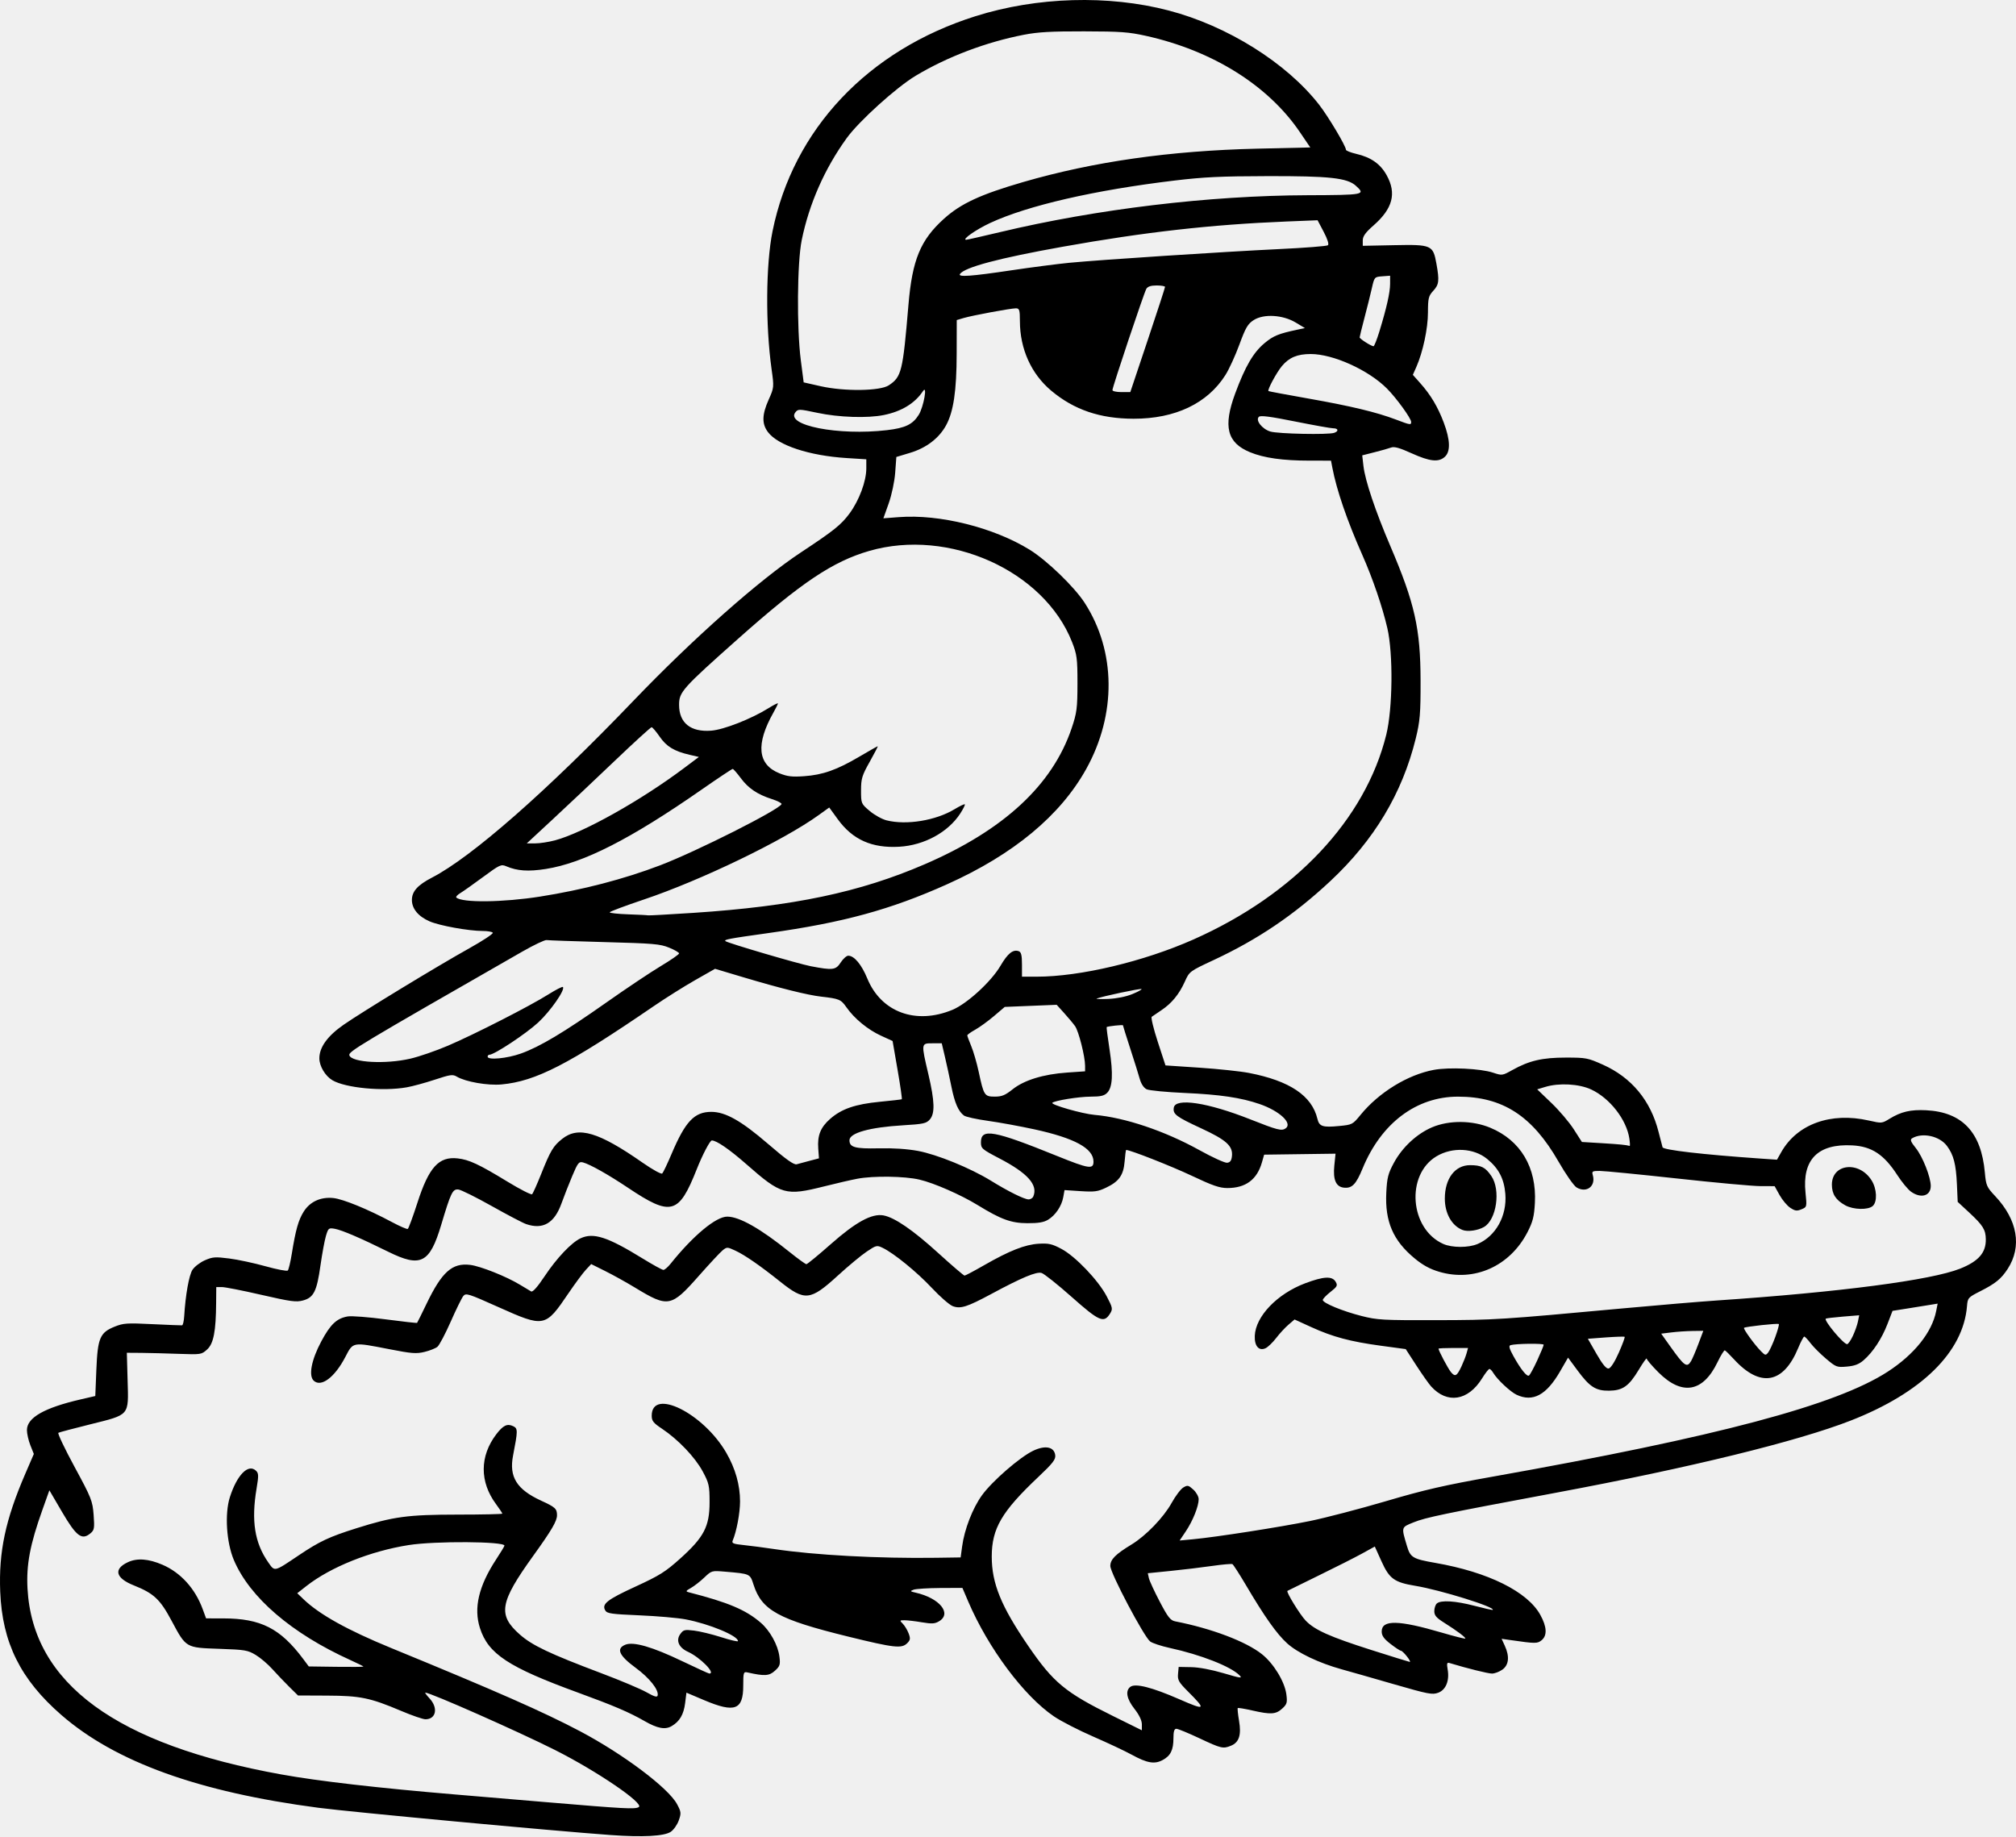
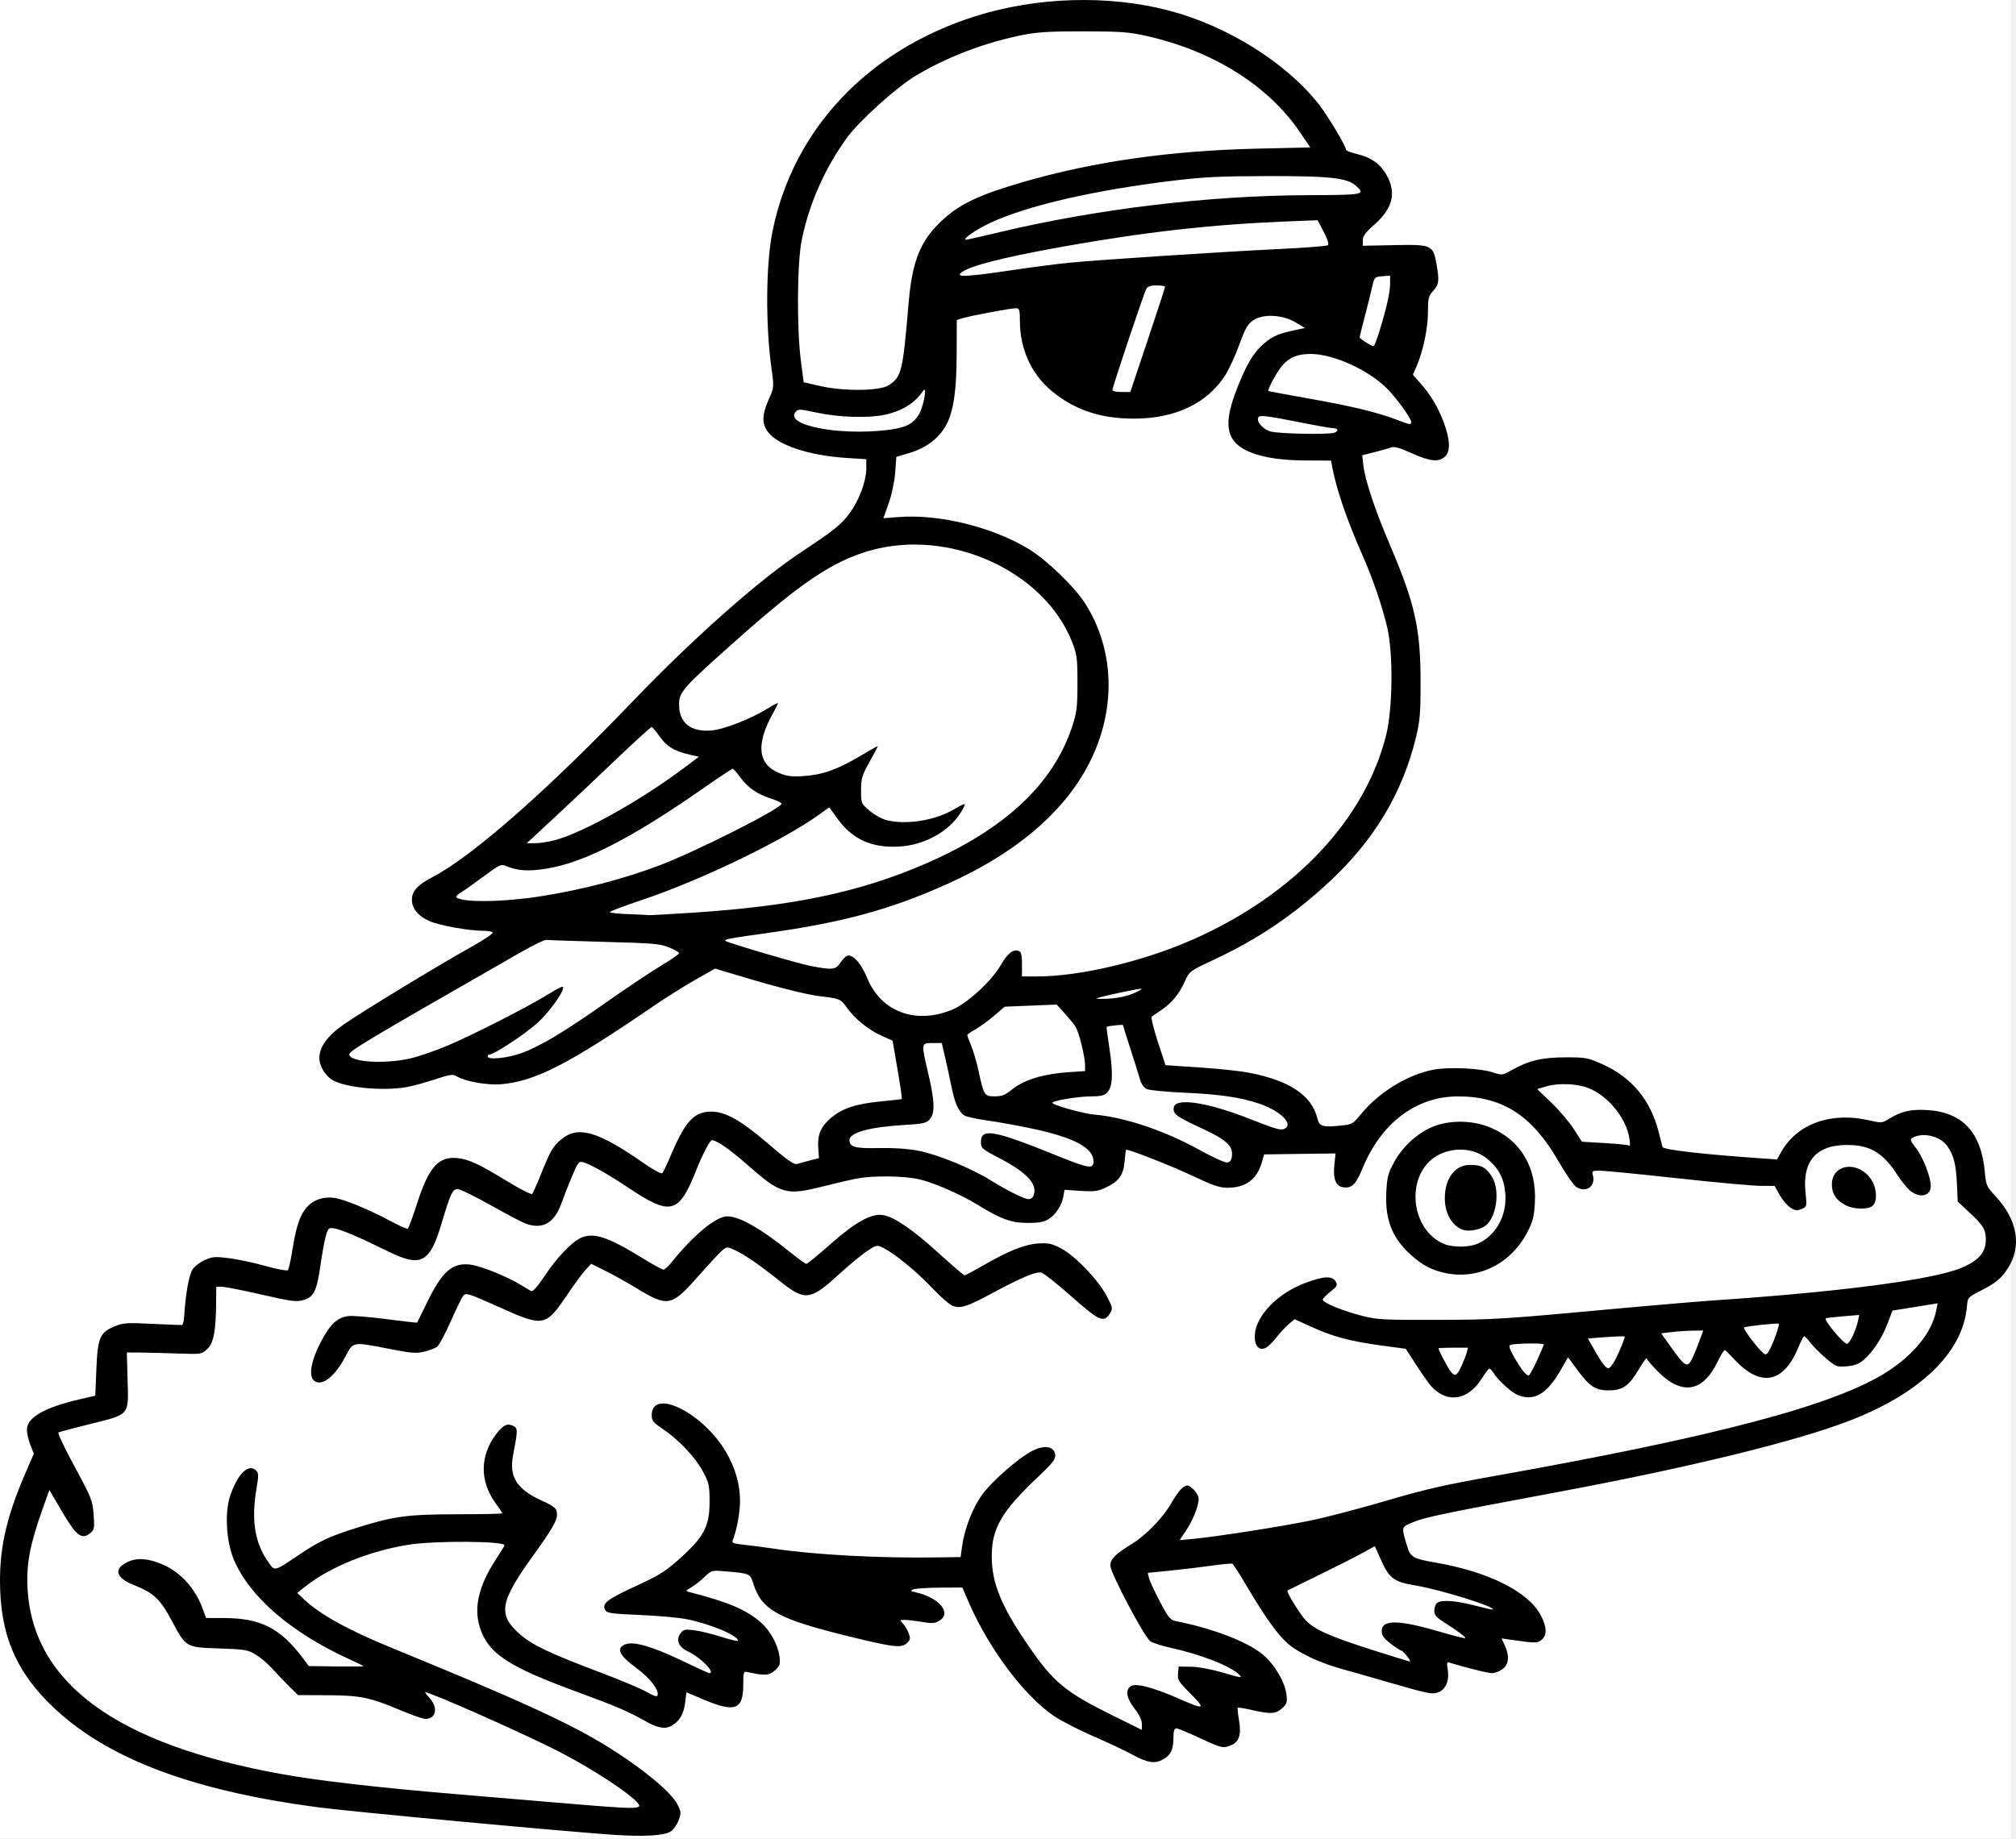
- <svg xmlns="http://www.w3.org/2000/svg" version="1.1" id="svg1" width="410.73" height="374.094" viewBox="0 0 410.73 374.094">
+ <svg xmlns="http://www.w3.org/2000/svg" version="1.1" id="svg1" width="410.73" height="374.603" viewBox="0 0 410.73 374.603">
  <defs id="defs1" />
+   <rect style="fill:#ffffff;fill-opacity:1;stroke:none;stroke-width:2.733" id="rect1" width="409.722" height="374.603" x="4.8236266e-06" y="0" />
  <g id="g1" transform="translate(-342.1482,-437.5133)">
    <path id="path777" d="m 349.926,608.527 c -8.781,-0.629 -39.75,-3.519 -44.68,-4.168 -18.305,-2.41 -30.988,-6.988 -39.246,-14.164 -6.254,-5.433 -9.047,-11.062 -9.355,-18.851 -0.243,-6.106 0.8,-11.004 3.828,-18.012 l 1.308,-3.031 -0.531,-1.332 c -0.289,-0.735 -0.527,-1.778 -0.523,-2.321 0,-1.89 2.64,-3.398 8.195,-4.683 l 2.25,-0.52 0.164,-4.035 c 0.195,-4.828 0.551,-5.664 2.801,-6.566 1.34,-0.535 1.855,-0.571 5.761,-0.379 2.36,0.113 4.399,0.195 4.532,0.18 0.136,-0.012 0.281,-0.649 0.328,-1.411 0.195,-3.23 0.738,-6.269 1.265,-7.078 0.313,-0.476 1.161,-1.129 1.891,-1.449 1.188,-0.519 1.574,-0.547 3.703,-0.277 1.309,0.164 3.809,0.699 5.555,1.187 1.746,0.488 3.281,0.781 3.414,0.653 0.129,-0.133 0.406,-1.29 0.613,-2.567 0.594,-3.68 1.012,-5.148 1.821,-6.437 0.964,-1.524 2.585,-2.266 4.523,-2.071 1.488,0.153 5.258,1.696 8.926,3.657 1.222,0.656 2.324,1.132 2.449,1.062 0.125,-0.07 0.785,-1.859 1.469,-3.98 1.754,-5.446 3.269,-7.118 6.156,-6.797 1.742,0.195 3.238,0.89 7.605,3.551 1.938,1.183 3.633,2.046 3.766,1.925 0.133,-0.121 0.742,-1.484 1.359,-3.023 1.454,-3.652 1.872,-4.348 3.254,-5.445 2.473,-1.965 5.559,-1.043 12.328,3.683 1.481,1.031 2.797,1.754 2.946,1.617 0.144,-0.14 0.793,-1.496 1.437,-3.019 2.094,-4.938 3.473,-6.395 6.059,-6.399 2.16,0 4.566,1.356 8.664,4.887 2.793,2.41 3.965,3.242 4.391,3.121 0.316,-0.09 1.21,-0.332 1.988,-0.535 l 1.41,-0.371 -0.109,-1.504 c -0.145,-1.996 0.351,-3.23 1.804,-4.512 1.746,-1.539 3.836,-2.261 7.59,-2.625 1.789,-0.172 3.305,-0.347 3.371,-0.39 0.067,-0.043 -0.222,-2.067 -0.644,-4.489 l -0.762,-4.41 -1.777,-0.812 c -2.012,-0.922 -4.082,-2.625 -5.282,-4.348 -0.836,-1.195 -1.093,-1.305 -3.871,-1.621 -2.062,-0.238 -6.246,-1.277 -11.797,-2.934 l -4.402,-1.316 -3.031,1.723 c -1.668,0.949 -4.535,2.75 -6.367,4.004 -13.004,8.894 -17.985,11.457 -23.223,11.941 -2.105,0.195 -5.492,-0.395 -6.836,-1.191 -0.625,-0.372 -0.976,-0.325 -3.363,0.464 -1.469,0.485 -3.399,1.012 -4.289,1.168 -3.641,0.645 -9.367,0.098 -11.36,-1.082 -1.093,-0.648 -1.992,-2.156 -1.992,-3.343 -0.004,-1.696 1.246,-3.426 3.715,-5.141 2.867,-1.992 14.301,-8.949 19.191,-11.676 2.079,-1.16 3.696,-2.23 3.594,-2.379 -0.098,-0.148 -0.789,-0.269 -1.527,-0.269 -2.164,0 -6.621,-0.809 -8.141,-1.473 -1.719,-0.754 -2.691,-1.93 -2.691,-3.262 0,-1.304 0.875,-2.285 3.058,-3.414 6.098,-3.156 17.512,-13.172 30.762,-26.992 9.152,-9.547 19.277,-18.516 25.649,-22.723 5.015,-3.312 6.121,-4.199 7.402,-5.933 1.476,-2.004 2.562,-4.922 2.562,-6.891 v -1.383 l -3.019,-0.191 c -5.707,-0.363 -10.481,-1.937 -12.008,-3.965 -0.953,-1.265 -0.922,-2.66 0.109,-4.961 0.817,-1.816 0.829,-1.918 0.446,-4.633 -0.946,-6.761 -0.883,-16.035 0.144,-21.101 3.16,-15.582 14.582,-27.68 31.024,-32.86 9.39,-2.957 20.289,-3.277 29.515,-0.863 8.965,2.344 17.985,7.992 22.965,14.375 1.406,1.801 4.113,6.344 4.113,6.899 0,0.144 0.7,0.425 1.555,0.625 2.277,0.527 3.715,1.539 4.676,3.285 1.527,2.769 0.918,5.078 -2.016,7.656 -1.226,1.074 -1.644,1.656 -1.644,2.277 v 0.836 l 4.812,-0.097 c 5.711,-0.114 5.93,-0.02 6.442,2.828 0.468,2.586 0.398,3.199 -0.485,4.148 -0.718,0.774 -0.804,1.129 -0.808,3.297 0,2.449 -0.774,6.067 -1.778,8.344 l -0.531,1.195 1.109,1.246 c 1.622,1.817 2.711,3.649 3.618,6.059 0.992,2.637 1.047,4.422 0.156,5.226 -0.949,0.86 -2.285,0.715 -5.07,-0.543 -1.821,-0.828 -2.653,-1.062 -3.125,-0.882 -0.352,0.132 -1.493,0.457 -2.536,0.718 l -1.886,0.481 0.187,1.64 c 0.262,2.223 1.809,6.84 4.098,12.196 3.746,8.761 4.613,12.633 4.629,20.578 0.012,5.055 -0.09,6.219 -0.742,8.871 -2.059,8.352 -6.34,15.5 -13.051,21.77 -5.528,5.164 -11.055,8.902 -17.844,12.07 -3.656,1.707 -3.684,1.726 -4.387,3.293 -0.867,1.929 -2.019,3.332 -3.597,4.375 -0.657,0.437 -1.313,0.883 -1.457,0.992 -0.145,0.105 0.269,1.824 0.918,3.812 l 1.183,3.618 5.188,0.347 c 2.855,0.188 6.265,0.551 7.582,0.805 6.215,1.203 9.601,3.477 10.445,7.012 0.277,1.168 0.805,1.34 3.324,1.094 1.996,-0.192 2.063,-0.227 3.262,-1.696 2.797,-3.426 7.191,-6.129 11.188,-6.879 2.312,-0.437 7.144,-0.211 9.05,0.422 1.399,0.461 1.418,0.461 2.961,-0.398 2.578,-1.438 4.578,-1.903 8.18,-1.903 3.082,0 3.344,0.051 5.652,1.082 4.383,1.961 7.301,5.481 8.508,10.266 0.285,1.121 0.559,2.18 0.613,2.356 0.133,0.417 6.114,1.109 14.848,1.718 l 2.637,0.18 0.644,-1.141 c 2.422,-4.3 7.574,-6.164 13.391,-4.843 1.976,0.449 2,0.445 3.172,-0.274 1.758,-1.078 3.215,-1.418 5.601,-1.297 5.508,0.285 8.407,3.364 8.953,9.512 0.18,1.988 0.286,2.238 1.575,3.602 3.425,3.636 4.129,7.718 1.914,11.128 -0.992,1.524 -1.852,2.227 -4.188,3.411 -1.855,0.941 -1.926,1.019 -2.027,2.277 -0.57,7.012 -6.922,13.254 -17.801,17.5 -8.137,3.176 -24.641,7.215 -44.953,11.004 -17.219,3.215 -19.965,3.785 -21.82,4.539 -1.903,0.769 -1.875,0.68 -1.004,3.601 0.523,1.77 0.89,1.989 4.34,2.59 8.074,1.407 14.082,4.383 16.046,7.953 1,1.817 1.067,3.145 0.196,3.86 -0.649,0.531 -0.934,0.531 -4.75,-0.02 l -1.367,-0.195 0.48,1.047 c 0.762,1.648 0.633,2.957 -0.363,3.664 -0.465,0.332 -1.18,0.601 -1.59,0.601 -0.598,0 -3.777,-0.789 -6.524,-1.621 -0.347,-0.105 -0.402,0.106 -0.25,0.973 0.305,1.723 -0.261,3.133 -1.433,3.574 -0.91,0.34 -1.484,0.227 -6.828,-1.312 -3.207,-0.93 -6.774,-1.946 -7.922,-2.262 -3.473,-0.961 -6.738,-2.516 -8.34,-3.969 -1.594,-1.445 -3.453,-4.074 -6.312,-8.922 -0.989,-1.671 -1.907,-3.101 -2.047,-3.179 -0.137,-0.078 -1.535,0.047 -3.106,0.273 -1.57,0.227 -4.426,0.57 -6.344,0.762 l -3.484,0.351 0.168,0.754 c 0.094,0.418 0.84,2.035 1.66,3.594 1.238,2.363 1.629,2.863 2.352,3.004 5.562,1.086 10.816,3.074 13.265,5.023 1.793,1.43 3.473,4.192 3.727,6.125 0.168,1.278 0.094,1.524 -0.645,2.192 -0.968,0.879 -1.73,0.926 -4.582,0.277 -1.148,-0.262 -2.136,-0.426 -2.199,-0.363 -0.062,0.059 0.024,0.941 0.199,1.957 0.368,2.156 0.004,3.281 -1.226,3.789 -1.215,0.5 -1.496,0.437 -4.813,-1.125 -1.703,-0.801 -3.293,-1.457 -3.539,-1.457 -0.324,0 -0.449,0.402 -0.449,1.441 0,1.813 -0.437,2.688 -1.664,3.344 -1.234,0.66 -2.367,0.461 -4.723,-0.832 -0.996,-0.547 -3.636,-1.789 -5.871,-2.762 -2.23,-0.968 -4.937,-2.359 -6.011,-3.093 -4.59,-3.121 -10.028,-10.411 -13.075,-17.516 l -0.902,-2.109 -3.406,0.015 c -1.871,0.012 -3.692,0.129 -4.047,0.258 -0.578,0.215 -0.547,0.262 0.32,0.457 3.653,0.832 5.567,3.18 3.563,4.371 -0.653,0.387 -1.078,0.41 -2.633,0.153 -1.016,-0.172 -2.207,-0.313 -2.645,-0.313 -0.746,0 -0.761,0.035 -0.265,0.527 0.289,0.293 0.691,0.954 0.89,1.469 0.305,0.793 0.27,1.031 -0.207,1.508 -0.851,0.851 -1.957,0.727 -9.015,-1.004 -10.668,-2.621 -13.207,-4.012 -14.469,-7.934 -0.539,-1.675 -0.492,-1.656 -4.309,-1.984 -2.09,-0.176 -2.09,-0.176 -3.215,0.891 -0.617,0.59 -1.535,1.304 -2.039,1.59 -0.8,0.449 -0.843,0.535 -0.324,0.668 6.035,1.55 8.707,2.679 10.992,4.652 1.411,1.219 2.614,3.394 2.844,5.144 0.164,1.254 0.09,1.493 -0.683,2.192 -0.883,0.801 -1.594,0.844 -4.2,0.254 -0.597,-0.133 -0.64,0.004 -0.64,2.019 0,3.719 -1.289,4.199 -5.95,2.231 l -2.73,-1.157 -0.199,1.586 c -0.215,1.739 -0.832,2.801 -2.043,3.516 -0.996,0.594 -2.184,0.375 -4.172,-0.77 -2.324,-1.332 -4.734,-2.363 -10.141,-4.335 -10.656,-3.891 -13.726,-5.911 -14.996,-9.864 -0.988,-3.066 -0.191,-6.433 2.473,-10.496 0.699,-1.066 1.273,-2.012 1.273,-2.101 0,-0.657 -10.609,-0.723 -14.629,-0.09 -5.859,0.922 -11.921,3.351 -15.64,6.265 l -1.395,1.094 0.965,0.926 c 2.43,2.328 6.699,4.703 13.34,7.43 16.195,6.644 23.348,9.796 28.93,12.746 6.593,3.488 13.484,8.668 14.796,11.125 0.633,1.179 0.657,1.398 0.262,2.5 -0.238,0.664 -0.793,1.449 -1.234,1.738 -1.012,0.664 -4.274,0.836 -9.164,0.484 z m 4.289,-4.269 c 0.91,-0.524 -6.399,-5.504 -12.805,-8.727 -5.652,-2.843 -19.039,-8.765 -19.812,-8.765 -0.098,0 0.199,0.402 0.656,0.894 1.34,1.442 0.992,3.18 -0.633,3.18 -0.379,0 -2.059,-0.578 -3.726,-1.285 -4.735,-2.004 -6.211,-2.309 -11.305,-2.332 l -4.442,-0.02 -1.343,-1.324 c -0.739,-0.731 -1.899,-1.945 -2.578,-2.703 -0.676,-0.758 -1.825,-1.735 -2.547,-2.168 -1.219,-0.731 -1.621,-0.797 -5.563,-0.934 -5.148,-0.176 -5.058,-0.121 -7.289,-4.289 -1.758,-3.289 -2.711,-4.18 -5.777,-5.406 -2.785,-1.113 -3.137,-2.492 -0.903,-3.539 1.422,-0.664 3.164,-0.531 5.313,0.398 2.769,1.203 4.973,3.633 6.121,6.77 l 0.52,1.414 2.625,0.004 c 5.738,0.004 8.722,1.523 12.226,6.215 l 0.84,1.125 4.184,0.058 c 2.3,0.031 4.179,0.012 4.179,-0.035 0,-0.047 -0.902,-0.496 -2.008,-0.996 -8.964,-4.059 -15.382,-9.57 -17.804,-15.289 -1.133,-2.676 -1.414,-7.055 -0.614,-9.582 1.079,-3.391 2.79,-5.156 3.965,-4.09 0.442,0.395 0.457,0.746 0.125,2.719 -0.836,4.957 -0.304,8.324 1.774,11.301 1.023,1.464 0.84,1.507 4.711,-1.094 3.152,-2.113 4.609,-2.797 8.754,-4.102 5.683,-1.793 7.843,-2.082 15.484,-2.09 3.754,0 6.828,-0.07 6.828,-0.148 0,-0.082 -0.437,-0.734 -0.969,-1.457 -2.515,-3.399 -2.5,-7.32 0.032,-10.656 1.058,-1.387 1.683,-1.688 2.605,-1.243 0.711,0.344 0.707,0.672 -0.027,4.454 -0.645,3.289 0.55,5.207 4.304,6.929 2.129,0.973 2.403,1.223 2.407,2.203 0.011,0.891 -0.805,2.286 -3.637,6.219 -5.133,7.133 -5.453,9.02 -2.035,12.031 1.887,1.664 4.551,2.926 12.429,5.899 2.918,1.098 6.028,2.41 6.911,2.91 1.191,0.676 1.632,0.809 1.707,0.508 0.211,-0.856 -1.239,-2.684 -3.36,-4.242 -2.539,-1.864 -3.015,-2.934 -1.582,-3.524 1.246,-0.515 4.129,0.321 8.746,2.535 2.149,1.032 3.993,1.871 4.098,1.871 1.035,0 -1.402,-2.472 -3.273,-3.328 -1.399,-0.636 -1.872,-1.734 -1.168,-2.707 0.476,-0.66 0.66,-0.707 2.109,-0.531 0.875,0.106 2.738,0.559 4.148,1.008 1.407,0.453 2.559,0.719 2.559,0.594 0,-0.813 -4.387,-2.629 -7.996,-3.317 -1.184,-0.226 -4.356,-0.504 -7.055,-0.617 -4.308,-0.184 -4.949,-0.273 -5.226,-0.746 -0.578,-0.977 0.265,-1.645 4.609,-3.641 3.703,-1.703 4.586,-2.261 6.855,-4.3 3.622,-3.258 4.473,-4.895 4.473,-8.598 0,-2.535 -0.09,-2.926 -1.062,-4.727 -1.164,-2.156 -3.754,-4.867 -6.2,-6.496 -1.332,-0.883 -1.578,-1.195 -1.578,-1.996 0,-4.301 7.887,-0.387 11.383,5.649 1.406,2.425 2.117,4.949 2.113,7.464 -0.003,1.77 -0.535,4.594 -1.125,5.973 -0.171,0.41 0.094,0.516 1.668,0.68 1.028,0.105 3.137,0.383 4.684,0.613 6.207,0.93 15.996,1.457 24.73,1.332 l 3.75,-0.055 0.227,-1.671 c 0.344,-2.606 1.609,-5.868 3.039,-7.836 1.559,-2.153 5.758,-5.801 7.805,-6.786 1.847,-0.886 3.219,-0.617 3.383,0.664 0.086,0.661 -0.36,1.235 -2.59,3.34 -5.59,5.282 -7.102,7.864 -7.11,12.145 -0.004,4.101 1.426,7.613 5.59,13.687 3.836,5.594 5.637,7.086 12.93,10.688 l 4.418,2.183 v -0.914 c 0,-0.582 -0.41,-1.441 -1.125,-2.351 -1.199,-1.528 -1.434,-2.77 -0.633,-3.375 0.766,-0.574 3.285,0.066 7.469,1.89 4.035,1.766 4.164,1.649 1.32,-1.195 -1.394,-1.394 -1.59,-1.738 -1.504,-2.672 l 0.098,-1.066 1.93,0.035 c 1.183,0.02 3.089,0.383 4.929,0.926 2.653,0.781 2.934,0.82 2.43,0.316 -1.359,-1.359 -5.891,-3.137 -10.664,-4.179 -1.289,-0.282 -2.629,-0.723 -2.981,-0.985 -0.941,-0.703 -6.089,-10.449 -6.089,-11.535 0,-1 0.765,-1.777 3.238,-3.281 2.199,-1.336 4.898,-4.133 6.121,-6.34 0.598,-1.078 1.406,-2.149 1.797,-2.375 0.644,-0.383 0.777,-0.356 1.523,0.32 0.453,0.41 0.821,1.07 0.821,1.473 0,1.078 -0.899,3.32 -1.969,4.91 l -0.938,1.398 2.016,-0.187 c 3.527,-0.328 13.433,-1.875 17.926,-2.797 2.386,-0.492 7.593,-1.851 11.574,-3.023 5.906,-1.743 8.902,-2.43 16.367,-3.758 34.313,-6.102 52.41,-10.91 60.297,-16.02 4.074,-2.64 6.773,-6.015 7.418,-9.273 l 0.227,-1.137 -1.25,0.203 c -0.688,0.114 -2.239,0.364 -3.446,0.555 l -2.199,0.348 -0.773,2.007 c -0.872,2.254 -2.211,4.289 -3.645,5.536 -0.719,0.621 -1.371,0.867 -2.559,0.972 -1.539,0.133 -1.652,0.09 -3.199,-1.219 -0.879,-0.746 -1.941,-1.808 -2.355,-2.359 -0.418,-0.555 -0.848,-1.004 -0.957,-1.008 -0.11,0 -0.528,0.789 -0.93,1.754 -2.258,5.469 -5.793,6.09 -9.801,1.727 -0.656,-0.715 -1.289,-1.332 -1.406,-1.375 -0.117,-0.039 -0.621,0.773 -1.121,1.812 -2.219,4.606 -5.422,5.153 -9.035,1.539 -0.977,-0.976 -1.778,-1.918 -1.782,-2.09 0,-0.171 -0.546,0.59 -1.21,1.7 -1.52,2.519 -2.442,3.175 -4.536,3.203 -2.035,0.023 -2.964,-0.571 -4.839,-3.113 l -1.434,-1.942 -1.215,2.102 c -2.094,3.629 -4.16,4.738 -6.648,3.574 -0.953,-0.445 -2.969,-2.336 -3.563,-3.34 -0.195,-0.332 -0.461,-0.605 -0.586,-0.605 -0.129,0 -0.637,0.652 -1.133,1.453 -2.125,3.426 -5.328,3.929 -7.777,1.218 -0.351,-0.39 -1.371,-1.835 -2.262,-3.207 l -1.617,-2.496 -3.781,-0.511 c -4.699,-0.637 -7.367,-1.352 -10.649,-2.848 l -2.558,-1.168 -0.93,0.797 c -0.512,0.437 -1.355,1.351 -1.875,2.031 -0.519,0.676 -1.242,1.375 -1.609,1.555 -1.024,0.492 -1.735,-0.313 -1.664,-1.891 0.125,-2.972 3.426,-6.414 7.695,-8.019 2.828,-1.067 4.129,-1.133 4.66,-0.239 0.336,0.571 0.25,0.743 -0.793,1.559 -0.644,0.504 -1.172,1.059 -1.172,1.227 0,0.464 3.028,1.714 5.946,2.453 2.39,0.605 3.199,0.652 11.414,0.632 8.972,-0.019 9.687,-0.066 28.769,-1.824 5.125,-0.472 11.492,-1.008 14.141,-1.187 18.746,-1.27 32.691,-3.098 37.117,-4.86 2.817,-1.125 3.957,-2.429 3.926,-4.496 -0.02,-1.457 -0.438,-2.125 -2.535,-4.074 l -1.762,-1.633 -0.117,-2.66 c -0.141,-3.105 -0.504,-4.516 -1.52,-5.883 -1.129,-1.523 -3.754,-2.101 -5.324,-1.176 -0.344,0.204 -0.227,0.52 0.566,1.508 1.043,1.305 2.278,4.434 2.278,5.782 0,1.523 -1.492,1.957 -3.008,0.878 -0.469,-0.332 -1.414,-1.476 -2.105,-2.546 -2.036,-3.145 -3.911,-4.379 -6.879,-4.536 -5.254,-0.281 -7.672,2.164 -7.145,7.235 0.223,2.16 0.215,2.191 -0.613,2.531 -0.715,0.293 -0.973,0.258 -1.715,-0.226 -0.48,-0.317 -1.215,-1.192 -1.633,-1.942 l -0.758,-1.367 -2.136,-0.004 c -1.172,0 -6.907,-0.523 -12.743,-1.164 -5.836,-0.637 -11.168,-1.16 -11.851,-1.16 -1.125,0 -1.223,0.058 -1.055,0.644 0.488,1.696 -0.949,2.789 -2.476,1.883 -0.414,-0.246 -1.657,-2.023 -2.758,-3.945 -4.012,-7 -8.543,-9.93 -15.367,-9.93 -6.352,0 -11.715,4.035 -14.567,10.957 -1.012,2.457 -1.621,3.082 -2.867,2.949 -1.207,-0.129 -1.68,-1.214 -1.461,-3.367 l 0.188,-1.824 -5.457,0.074 -5.454,0.074 -0.332,1.168 c -0.753,2.645 -2.488,3.934 -5.289,3.934 -1.183,0 -2.25,-0.367 -5.476,-1.895 -3.114,-1.468 -9.36,-3.925 -9.985,-3.925 -0.054,0 -0.16,0.789 -0.234,1.75 -0.168,2.105 -0.855,3.074 -2.852,4.019 -1.246,0.594 -1.73,0.66 -3.878,0.524 l -2.454,-0.161 -0.195,1.082 c -0.246,1.372 -1.207,2.79 -2.344,3.461 -0.644,0.387 -1.492,0.524 -3.148,0.516 -2.469,-0.012 -4,-0.566 -7.566,-2.754 -2.59,-1.59 -6.692,-3.387 -8.918,-3.906 -2.262,-0.531 -7.016,-0.598 -9.469,-0.137 -0.938,0.176 -3.215,0.699 -5.055,1.164 -5.933,1.492 -6.586,1.309 -11.918,-3.379 -2.59,-2.273 -4.566,-3.632 -5.281,-3.632 -0.285,0 -1.434,2.199 -2.32,4.437 -2.735,6.895 -3.907,7.203 -10.536,2.762 -3,-2.004 -5.75,-3.551 -6.828,-3.84 -0.625,-0.164 -0.793,0.051 -1.648,2.082 -0.524,1.246 -1.27,3.148 -1.656,4.223 -1.082,2.988 -2.821,3.996 -5.383,3.117 -0.496,-0.168 -2.863,-1.41 -5.262,-2.758 -2.394,-1.344 -4.687,-2.484 -5.09,-2.527 -0.883,-0.094 -1.144,0.437 -2.633,5.418 -1.753,5.851 -3.121,6.546 -8.078,4.097 -4.211,-2.082 -7.082,-3.312 -8.16,-3.508 -0.949,-0.168 -1.008,-0.121 -1.371,1.086 -0.207,0.696 -0.582,2.731 -0.836,4.52 -0.555,3.945 -1.031,4.898 -2.664,5.34 -1.055,0.285 -1.844,0.179 -6.375,-0.86 -2.844,-0.656 -5.559,-1.187 -6.027,-1.187 h -0.856 l -0.019,2.398 c -0.028,4.364 -0.395,6.25 -1.375,7.137 -0.864,0.781 -0.922,0.789 -4.321,0.672 -1.898,-0.07 -4.461,-0.137 -5.699,-0.149 l -2.25,-0.015 0.117,4.219 c 0.157,5.464 0.383,5.195 -5.699,6.711 -2.535,0.628 -4.734,1.214 -4.879,1.296 -0.148,0.082 0.965,2.426 2.473,5.207 2.57,4.739 2.754,5.2 2.914,7.34 0.152,2.075 0.105,2.332 -0.523,2.844 -1.293,1.055 -2.137,0.406 -4.301,-3.293 l -1.938,-3.312 -1.066,2.992 c -1.891,5.293 -2.477,8.383 -2.274,12.051 0.805,14.48 13.582,23.828 38.805,28.378 5.59,1.012 14.75,2.067 26.516,3.055 4.773,0.399 11.066,0.93 13.984,1.18 11.922,1.008 13.504,1.094 14.094,0.754 z m -49.656,-65.145 c -0.832,-0.754 -0.371,-3.179 1.144,-6.015 1.402,-2.618 2.367,-3.528 4.047,-3.813 0.586,-0.101 3.191,0.102 5.789,0.445 2.598,0.344 4.758,0.586 4.805,0.536 0.047,-0.051 0.699,-1.368 1.449,-2.926 2.34,-4.863 3.918,-6.27 6.664,-5.93 1.578,0.195 5.531,1.77 7.578,3.016 0.746,0.457 1.527,0.922 1.735,1.039 0.242,0.137 0.976,-0.688 2.074,-2.34 1.836,-2.758 4.078,-5.121 5.476,-5.777 1.965,-0.918 4.121,-0.219 9.438,3.054 1.582,0.977 3.035,1.774 3.222,1.774 0.192,0 0.684,-0.426 1.102,-0.946 3.449,-4.304 6.941,-7.207 8.66,-7.195 1.879,0.016 5.067,1.828 9.543,5.43 1.258,1.012 2.403,1.836 2.543,1.836 0.145,0 1.824,-1.379 3.734,-3.067 3.821,-3.375 6.266,-4.707 8.036,-4.386 1.703,0.308 4.531,2.25 8.394,5.765 2.078,1.891 3.879,3.434 4.004,3.434 0.125,0 1.481,-0.719 3.016,-1.602 3.875,-2.218 6.234,-3.148 8.328,-3.269 1.512,-0.086 2.015,0.023 3.449,0.785 2.141,1.133 5.656,4.812 6.934,7.262 0.902,1.718 0.941,1.922 0.511,2.617 -0.941,1.519 -1.648,1.215 -5.863,-2.528 -2.152,-1.91 -4.226,-3.562 -4.613,-3.671 -0.785,-0.227 -2.996,0.695 -7.649,3.199 -3.738,2.008 -4.726,2.32 -5.914,1.875 -0.504,-0.188 -1.941,-1.442 -3.199,-2.785 -2.277,-2.434 -5.828,-5.325 -7.539,-6.137 -0.855,-0.41 -0.969,-0.383 -2.41,0.586 -0.832,0.555 -2.809,2.199 -4.395,3.648 -4.234,3.871 -5.054,3.957 -8.843,0.93 -3.051,-2.437 -5.414,-4.07 -6.844,-4.73 -1.219,-0.563 -1.281,-0.567 -1.922,-0.055 -0.363,0.293 -2.012,2.058 -3.66,3.926 -4.231,4.789 -4.672,4.867 -9.758,1.773 -1.328,-0.805 -3.371,-1.941 -4.547,-2.523 l -2.133,-1.063 -0.824,0.887 c -0.453,0.488 -1.641,2.094 -2.644,3.57 -3.551,5.242 -3.676,5.266 -10.747,2.098 -4.57,-2.047 -4.925,-2.16 -5.324,-1.676 -0.234,0.285 -1.101,2.051 -1.926,3.922 -0.828,1.875 -1.742,3.602 -2.031,3.84 -0.293,0.238 -1.179,0.59 -1.972,0.781 -1.266,0.305 -1.934,0.254 -5.383,-0.418 -5.68,-1.105 -5.504,-1.137 -6.723,1.203 -1.613,3.098 -3.676,4.649 -4.812,3.621 z m 171.957,-16.652 c -1.407,-0.414 -2.504,-1.016 -3.75,-2.047 -3.286,-2.715 -4.543,-5.625 -4.328,-10.019 0.109,-2.301 0.277,-2.954 1.175,-4.606 1.289,-2.371 3.5,-4.418 5.836,-5.41 2.586,-1.098 6.141,-1.07 8.879,0.074 4.637,1.93 7.102,6.082 6.817,11.473 -0.11,2.09 -0.317,2.902 -1.141,4.5 -2.684,5.191 -8.121,7.625 -13.488,6.035 z m 5.871,-4.242 c 2.789,-1.199 4.508,-4.301 4.242,-7.649 -0.184,-2.308 -1.008,-3.898 -2.777,-5.347 -2.059,-1.684 -5.325,-1.852 -7.747,-0.403 -4.726,2.832 -4.085,11.098 1.036,13.387 1.347,0.598 3.863,0.605 5.246,0.008 z m -2.274,-2.137 c -1.656,-0.629 -2.734,-2.527 -2.73,-4.816 0.004,-3.043 1.555,-5.094 3.851,-5.094 1.711,0 2.348,0.324 3.258,1.66 1.457,2.133 0.797,6.688 -1.133,7.789 -0.933,0.535 -2.476,0.754 -3.246,0.461 z m 58.461,-3.773 c -1.449,-0.801 -2.047,-1.723 -2.047,-3.161 0,-3.23 4.192,-3.668 6.078,-0.632 0.801,1.289 0.883,3.242 0.168,3.89 -0.703,0.637 -2.964,0.582 -4.199,-0.097 z m -66.98,68.929 c -0.379,-0.48 -0.793,-0.875 -0.926,-0.875 -0.133,0 -0.848,-0.468 -1.586,-1.039 -1.016,-0.785 -1.344,-1.254 -1.344,-1.898 0,-1.817 2.571,-1.766 9.188,0.176 1.902,0.558 3.512,0.964 3.578,0.906 0.148,-0.133 -1.258,-1.188 -3.234,-2.43 -1.184,-0.742 -1.497,-1.109 -1.497,-1.758 0,-0.453 0.172,-0.98 0.387,-1.172 0.606,-0.546 2.84,-0.41 5.762,0.356 1.48,0.387 2.73,0.668 2.781,0.621 0.457,-0.414 -8.019,-3.051 -11.824,-3.676 -3.215,-0.531 -3.969,-1.078 -5.168,-3.73 l -1.027,-2.274 -1.965,1.082 c -1.078,0.594 -4.063,2.102 -6.625,3.352 -2.563,1.246 -4.707,2.301 -4.762,2.34 -0.227,0.152 1.93,3.66 2.809,4.566 1.379,1.422 3.675,2.449 9.988,4.461 3.094,0.984 5.746,1.809 5.891,1.828 0.144,0.02 -0.047,-0.355 -0.426,-0.836 z m 8.336,-44.328 c 0.308,-0.664 0.66,-1.566 0.781,-2.008 l 0.219,-0.797 h -2.258 c -1.242,0 -2.254,0.047 -2.254,0.106 0,0.301 1.445,3.027 1.894,3.574 0.645,0.777 0.907,0.637 1.618,-0.875 z m 11.566,-0.894 c 0.547,-1.192 0.992,-2.27 0.992,-2.403 0,-0.234 -4.277,-0.183 -5.07,0.063 -0.301,0.09 -0.184,0.531 0.441,1.66 1.121,2.016 2.043,3.176 2.375,2.988 0.145,-0.082 0.715,-1.121 1.262,-2.308 z m 12.465,-1.18 c 0.566,-1.274 0.969,-2.371 0.898,-2.434 -0.07,-0.062 -1.363,-0.019 -2.875,0.09 l -2.746,0.207 1.328,2.317 c 0.934,1.621 1.489,2.289 1.852,2.226 0.309,-0.054 0.93,-1.015 1.543,-2.406 z m 11.051,1.269 c 0.199,-0.343 0.703,-1.519 1.117,-2.621 l 0.75,-2 -1.668,0.024 c -0.918,0.015 -2.363,0.113 -3.215,0.219 l -1.551,0.191 1.344,1.891 c 2.195,3.093 2.586,3.371 3.223,2.293 z m 12.859,-3.664 c 0.375,-1.027 0.621,-1.921 0.547,-1.992 -0.164,-0.148 -5.109,0.391 -5.316,0.578 -0.161,0.145 1.628,2.61 2.617,3.602 0.613,0.617 0.695,0.633 1.066,0.176 0.219,-0.274 0.707,-1.336 1.086,-2.364 z m 11.848,-0.156 c 0.324,-0.68 0.676,-1.672 0.785,-2.207 l 0.195,-0.969 -2.488,0.203 c -1.367,0.114 -2.547,0.254 -2.617,0.313 -0.328,0.27 2.699,3.898 3.258,3.898 0.156,0 0.546,-0.558 0.867,-1.238 z M 414.504,510.949 c 0.742,-1.75 -0.856,-3.551 -5.145,-5.789 -2.718,-1.418 -2.859,-1.543 -2.859,-2.488 0,-2.176 1.945,-1.828 11.609,2.086 4.875,1.972 5.59,2.086 5.59,0.871 0,-2.02 -2.867,-3.586 -9.008,-4.926 -2.207,-0.48 -5.421,-1.07 -7.148,-1.308 -1.727,-0.239 -3.363,-0.602 -3.637,-0.805 -0.863,-0.649 -1.418,-1.926 -1.918,-4.414 -0.265,-1.324 -0.707,-3.356 -0.98,-4.516 l -0.496,-2.109 h -1.426 c -1.738,0 -1.734,-0.031 -0.617,4.73 0.972,4.145 1.027,6.008 0.207,6.926 -0.528,0.59 -0.988,0.688 -4.098,0.875 -5.066,0.301 -8.168,1.168 -8.168,2.281 0,1.082 0.844,1.317 4.457,1.235 2.219,-0.051 4.336,0.09 5.996,0.394 2.914,0.539 8.008,2.617 11.129,4.535 2.684,1.657 5.129,2.871 5.789,2.875 0.289,0.004 0.617,-0.199 0.723,-0.453 z m 30.351,-6.16 c 0.165,-1.543 -0.863,-2.473 -4.718,-4.254 -3.821,-1.769 -4.325,-2.152 -4.168,-3.148 0.242,-1.543 5.187,-0.789 11.679,1.781 4.188,1.656 4.801,1.812 5.418,1.375 1.086,-0.773 -0.945,-2.664 -3.988,-3.711 -2.836,-0.977 -6.058,-1.453 -11.406,-1.691 -2.836,-0.125 -5.473,-0.379 -5.856,-0.567 -0.429,-0.207 -0.836,-0.82 -1.046,-1.57 -0.188,-0.68 -0.844,-2.774 -1.458,-4.656 -0.613,-1.883 -1.113,-3.477 -1.113,-3.547 0,-0.11 -2.301,0.137 -2.488,0.269 -0.043,0.028 0.152,1.551 0.434,3.379 0.582,3.797 0.472,5.836 -0.36,6.672 -0.457,0.453 -0.992,0.578 -2.539,0.582 -1.777,0.004 -5.461,0.594 -5.836,0.938 -0.312,0.281 4.586,1.687 6.449,1.847 4.614,0.395 10.731,2.453 15.993,5.371 1.988,1.106 3.906,1.981 4.257,1.946 0.473,-0.051 0.672,-0.321 0.746,-1.016 z m 60.727,-2.672 c -0.43,-2.902 -2.98,-6.179 -5.84,-7.512 -1.859,-0.863 -4.914,-1.031 -7.027,-0.386 l -1.219,0.367 2.184,2.094 c 1.203,1.152 2.738,2.961 3.414,4.023 l 1.234,1.926 3.106,0.187 c 2.683,0.164 3.625,0.258 4.195,0.414 0.066,0.02 0.047,-0.48 -0.047,-1.109 z m -94.238,-7.539 c 1.765,-1.402 4.699,-2.305 8.34,-2.558 l 2.73,-0.188 v -0.844 c 0,-1.402 -0.976,-5.277 -1.527,-6.054 -0.282,-0.399 -1.032,-1.297 -1.664,-1.996 l -1.149,-1.27 -3.969,0.16 -3.968,0.164 -1.657,1.41 c -0.91,0.774 -2.199,1.707 -2.863,2.075 -0.664,0.367 -1.203,0.757 -1.203,0.863 0,0.105 0.274,0.848 0.606,1.648 0.335,0.801 0.847,2.567 1.14,3.93 0.774,3.617 0.883,3.781 2.457,3.781 1.074,0 1.582,-0.207 2.727,-1.121 z m -92.032,-4.68 c 1.336,-0.308 3.93,-1.203 5.754,-1.984 4.024,-1.719 12.524,-6.059 15.336,-7.832 1.125,-0.707 2.121,-1.219 2.215,-1.137 0.414,0.375 -1.89,3.692 -3.781,5.438 -1.859,1.715 -6.695,4.914 -7.434,4.914 -0.152,0 -0.281,0.133 -0.281,0.293 0,0.562 2.953,0.285 5.09,-0.477 2.902,-1.039 6.559,-3.226 13.074,-7.812 3.004,-2.117 6.731,-4.61 8.277,-5.535 1.547,-0.926 2.813,-1.805 2.813,-1.95 0,-0.144 -0.687,-0.543 -1.527,-0.882 -1.375,-0.563 -2.352,-0.645 -9.883,-0.848 -4.598,-0.125 -8.574,-0.262 -8.84,-0.309 -0.266,-0.043 -1.93,0.746 -3.699,1.758 -25.168,14.418 -26.633,15.297 -26.43,15.863 0.395,1.098 5.531,1.375 9.316,0.5 z m 82.821,-7.457 c 2.242,-0.925 5.937,-4.312 7.359,-6.742 1.102,-1.883 1.903,-2.527 2.774,-2.226 0.386,0.136 0.504,0.613 0.504,2.035 v 1.863 h 2.253 c 6.629,0 16.321,-2.301 23.946,-5.683 15.469,-6.864 26.258,-18.317 29.465,-31.286 0.984,-3.984 1.07,-12.355 0.168,-16.277 -0.754,-3.266 -2.239,-7.605 -3.829,-11.199 -2.32,-5.231 -3.921,-9.891 -4.574,-13.313 l -0.207,-1.09 -3.277,-0.003 c -4.086,0 -6.981,-0.411 -9.098,-1.286 -3.512,-1.445 -4.137,-3.918 -2.273,-8.961 1.543,-4.164 2.765,-6.265 4.492,-7.707 1.344,-1.121 2.133,-1.445 5.043,-2.062 l 1.125,-0.242 -1.402,-0.84 c -1.977,-1.188 -4.879,-1.36 -6.418,-0.383 -0.903,0.574 -1.243,1.156 -2.184,3.723 -0.613,1.672 -1.57,3.769 -2.129,4.656 -2.746,4.359 -7.68,6.711 -14.051,6.699 -5.109,-0.008 -9.09,-1.363 -12.566,-4.273 -3.07,-2.574 -4.789,-6.383 -4.801,-10.633 -0.004,-1.731 -0.078,-1.965 -0.613,-1.965 -0.793,0 -6.649,1.086 -7.988,1.484 l -1.047,0.309 -0.012,5.141 c -0.012,5.699 -0.488,8.89 -1.633,10.968 -1.086,1.965 -3.015,3.438 -5.488,4.18 l -2.098,0.633 -0.176,2.391 c -0.097,1.343 -0.531,3.394 -0.988,4.687 l -0.816,2.293 2.367,-0.18 c 6.227,-0.476 14.449,1.571 19.973,4.973 2.636,1.625 6.847,5.687 8.425,8.137 4.774,7.398 4.864,17.019 0.235,25.359 -3.957,7.133 -11.117,13.07 -21.235,17.617 -8.656,3.887 -15.89,5.864 -27.304,7.465 -6.145,0.859 -6.891,1.004 -6.582,1.242 0.398,0.309 11.129,3.461 13.015,3.825 3.395,0.648 3.828,0.597 4.594,-0.582 0.367,-0.559 0.879,-1.02 1.141,-1.02 0.914,0 2.027,1.332 2.918,3.492 2.117,5.141 7.41,7.09 12.992,4.781 z m 27.48,-2.402 c 0.867,-0.351 1.508,-0.703 1.426,-0.777 -0.141,-0.129 -6.133,1.144 -6.859,1.457 -0.176,0.074 0.621,0.097 1.769,0.051 1.278,-0.055 2.703,-0.34 3.664,-0.731 z m -67.058,-12.418 c 15.289,-1.008 25.414,-3.133 35.359,-7.43 12.078,-5.214 19.516,-12.101 22.449,-20.789 0.789,-2.34 0.883,-3.07 0.887,-6.84 0,-3.816 -0.078,-4.421 -0.84,-6.351 -4.301,-10.887 -18.816,-17.402 -30.965,-13.899 -5.574,1.61 -10.375,4.825 -20.035,13.415 -8.562,7.613 -9.035,8.144 -9.035,10.109 0,2.758 1.766,4.184 4.895,3.945 1.918,-0.14 6.132,-1.793 8.769,-3.437 0.793,-0.496 1.441,-0.821 1.441,-0.727 0,0.094 -0.304,0.715 -0.679,1.383 -2.739,4.852 -2.434,7.957 0.91,9.297 1.223,0.488 1.918,0.57 3.769,0.441 2.84,-0.195 5.024,-0.968 8.45,-2.992 1.476,-0.867 2.734,-1.582 2.797,-1.582 0.062,0 -0.485,1.063 -1.215,2.359 -1.184,2.098 -1.332,2.582 -1.332,4.387 0,1.996 0.015,2.039 1.324,3.145 0.73,0.613 1.887,1.257 2.574,1.429 3.039,0.766 7.527,0.032 10.391,-1.703 0.789,-0.476 1.492,-0.812 1.566,-0.746 0.074,0.067 -0.238,0.695 -0.691,1.399 -1.86,2.871 -5.516,4.863 -9.324,5.082 -4.176,0.242 -7.129,-1.078 -9.395,-4.2 l -1.305,-1.796 -1.59,1.144 c -5.371,3.883 -18.011,9.988 -26.753,12.922 -2.86,0.961 -5.204,1.84 -5.207,1.953 0,0.113 1.261,0.25 2.808,0.305 1.547,0.051 2.926,0.121 3.063,0.156 0.14,0.031 3.25,-0.137 6.914,-0.379 z m -23.395,-2.492 c 6.52,-1.031 12.774,-2.66 18.32,-4.774 5.547,-2.113 18.243,-8.515 18.551,-9.355 0.055,-0.145 -0.601,-0.484 -1.453,-0.758 -2.238,-0.719 -3.617,-1.648 -4.785,-3.222 -0.566,-0.762 -1.113,-1.387 -1.223,-1.395 -0.105,-0.004 -2.246,1.418 -4.758,3.168 -10.855,7.555 -18.054,11.219 -23.804,12.121 -2.668,0.418 -4.375,0.301 -6.031,-0.41 -0.797,-0.34 -1,-0.246 -3.547,1.633 -1.485,1.097 -3.059,2.211 -3.496,2.472 -0.438,0.262 -0.704,0.559 -0.598,0.664 0.875,0.825 7.148,0.754 12.824,-0.144 z m 2.27,-8.594 c 4.324,-1.164 13.097,-6.078 19.734,-11.058 l 2.238,-1.68 -1.433,-0.332 c -2.348,-0.547 -3.52,-1.258 -4.563,-2.774 -0.543,-0.789 -1.097,-1.437 -1.23,-1.437 -0.137,0 -2.684,2.324 -5.66,5.164 -2.977,2.84 -7.211,6.836 -9.411,8.875 l -4.003,3.711 h 1.293 c 0.71,0 2.074,-0.211 3.035,-0.469 z m 119.047,-62.262 c 0.726,-0.25 0.632,-0.695 -0.145,-0.695 -0.363,0 -2.984,-0.469 -5.828,-1.039 -3.774,-0.758 -5.27,-0.953 -5.527,-0.719 -0.571,0.516 0.461,1.852 1.734,2.25 1.152,0.36 8.859,0.52 9.766,0.203 z m -68.34,-0.41 c 2.812,-0.328 3.949,-0.879 4.867,-2.359 0.742,-1.195 1.359,-4.695 0.637,-3.602 -1.231,1.856 -3.262,3.098 -5.977,3.649 -2.488,0.508 -6.867,0.363 -10.137,-0.332 -2.824,-0.598 -2.957,-0.602 -3.367,-0.098 -1.621,2.008 6.559,3.613 13.977,2.742 z m 80.101,-1.258 c 0,-0.543 -2.269,-3.671 -3.711,-5.113 -2.824,-2.828 -8.203,-5.262 -11.636,-5.262 -2.039,0 -3.289,0.52 -4.395,1.832 -0.808,0.961 -2.269,3.668 -2.062,3.829 0.058,0.047 2.82,0.562 6.136,1.148 6.496,1.149 10.379,2.082 13.325,3.199 2.234,0.848 2.343,0.864 2.343,0.364 z M 431.98,380.117 c 1.458,-4.359 2.653,-8.023 2.649,-8.144 0,-0.118 -0.574,-0.219 -1.274,-0.219 -0.89,0 -1.367,0.156 -1.582,0.516 -0.355,0.601 -5.179,15.011 -5.179,15.472 0,0.168 0.613,0.305 1.363,0.305 l 1.367,-0.004 z m -39.562,6.895 c 1.953,-1.297 2.144,-2.078 3.004,-12.278 0.578,-6.894 1.832,-9.933 5.43,-13.175 2.574,-2.321 5.574,-3.711 12.097,-5.606 10.766,-3.121 22.449,-4.789 35.75,-5.101 l 8.125,-0.188 -1.605,-2.363 c -4.848,-7.129 -13.317,-12.422 -23.485,-14.684 -2.668,-0.59 -3.863,-0.679 -9.48,-0.691 -5.035,-0.008 -7.024,0.101 -9.164,0.515 -5.793,1.121 -11.707,3.36 -16.555,6.266 -2.957,1.773 -8.664,6.934 -10.539,9.523 -3.379,4.672 -5.75,10.047 -6.883,15.606 -0.695,3.418 -0.769,13.414 -0.14,18.324 l 0.441,3.402 2.613,0.59 c 3.629,0.813 9.059,0.739 10.391,-0.14 z m 74.957,-8.2 c 1.121,-3.664 1.637,-5.957 1.645,-7.292 l 0.003,-1.254 -1.203,0.089 c -1.187,0.09 -1.203,0.106 -1.593,1.836 -0.215,0.961 -0.723,2.993 -1.125,4.512 -0.399,1.52 -0.731,2.863 -0.735,2.985 -0.004,0.21 1.711,1.312 2.117,1.355 0.11,0.012 0.508,-0.992 0.891,-2.231 z m -56.301,-9.363 c 3.145,-0.469 7.16,-0.988 8.93,-1.16 4.758,-0.461 23.691,-1.695 31.98,-2.09 3.981,-0.187 7.371,-0.453 7.536,-0.59 0.183,-0.152 -0.067,-0.949 -0.641,-2.035 l -0.941,-1.785 -4.825,0.195 c -11.383,0.461 -21.57,1.61 -34.074,3.844 -9.762,1.742 -15.043,3.145 -15.75,4.18 -0.336,0.492 1.746,0.344 7.785,-0.559 z m -1.699,-5.836 c 14.859,-3.543 31.93,-5.593 47.031,-5.648 8.703,-0.031 8.903,-0.07 7.387,-1.442 -1.328,-1.207 -4.031,-1.5 -13.574,-1.476 -7.078,0.015 -9.688,0.141 -14.145,0.676 -12.219,1.465 -22.437,3.816 -28.164,6.48 -2.164,1.008 -4.39,2.57 -3.664,2.57 0.149,0 2.453,-0.523 5.129,-1.16 z" style="fill:#000000;fill-opacity:1;fill-rule:nonzero;stroke:none" transform="scale(1.333333)" />
  </g>
</svg>
